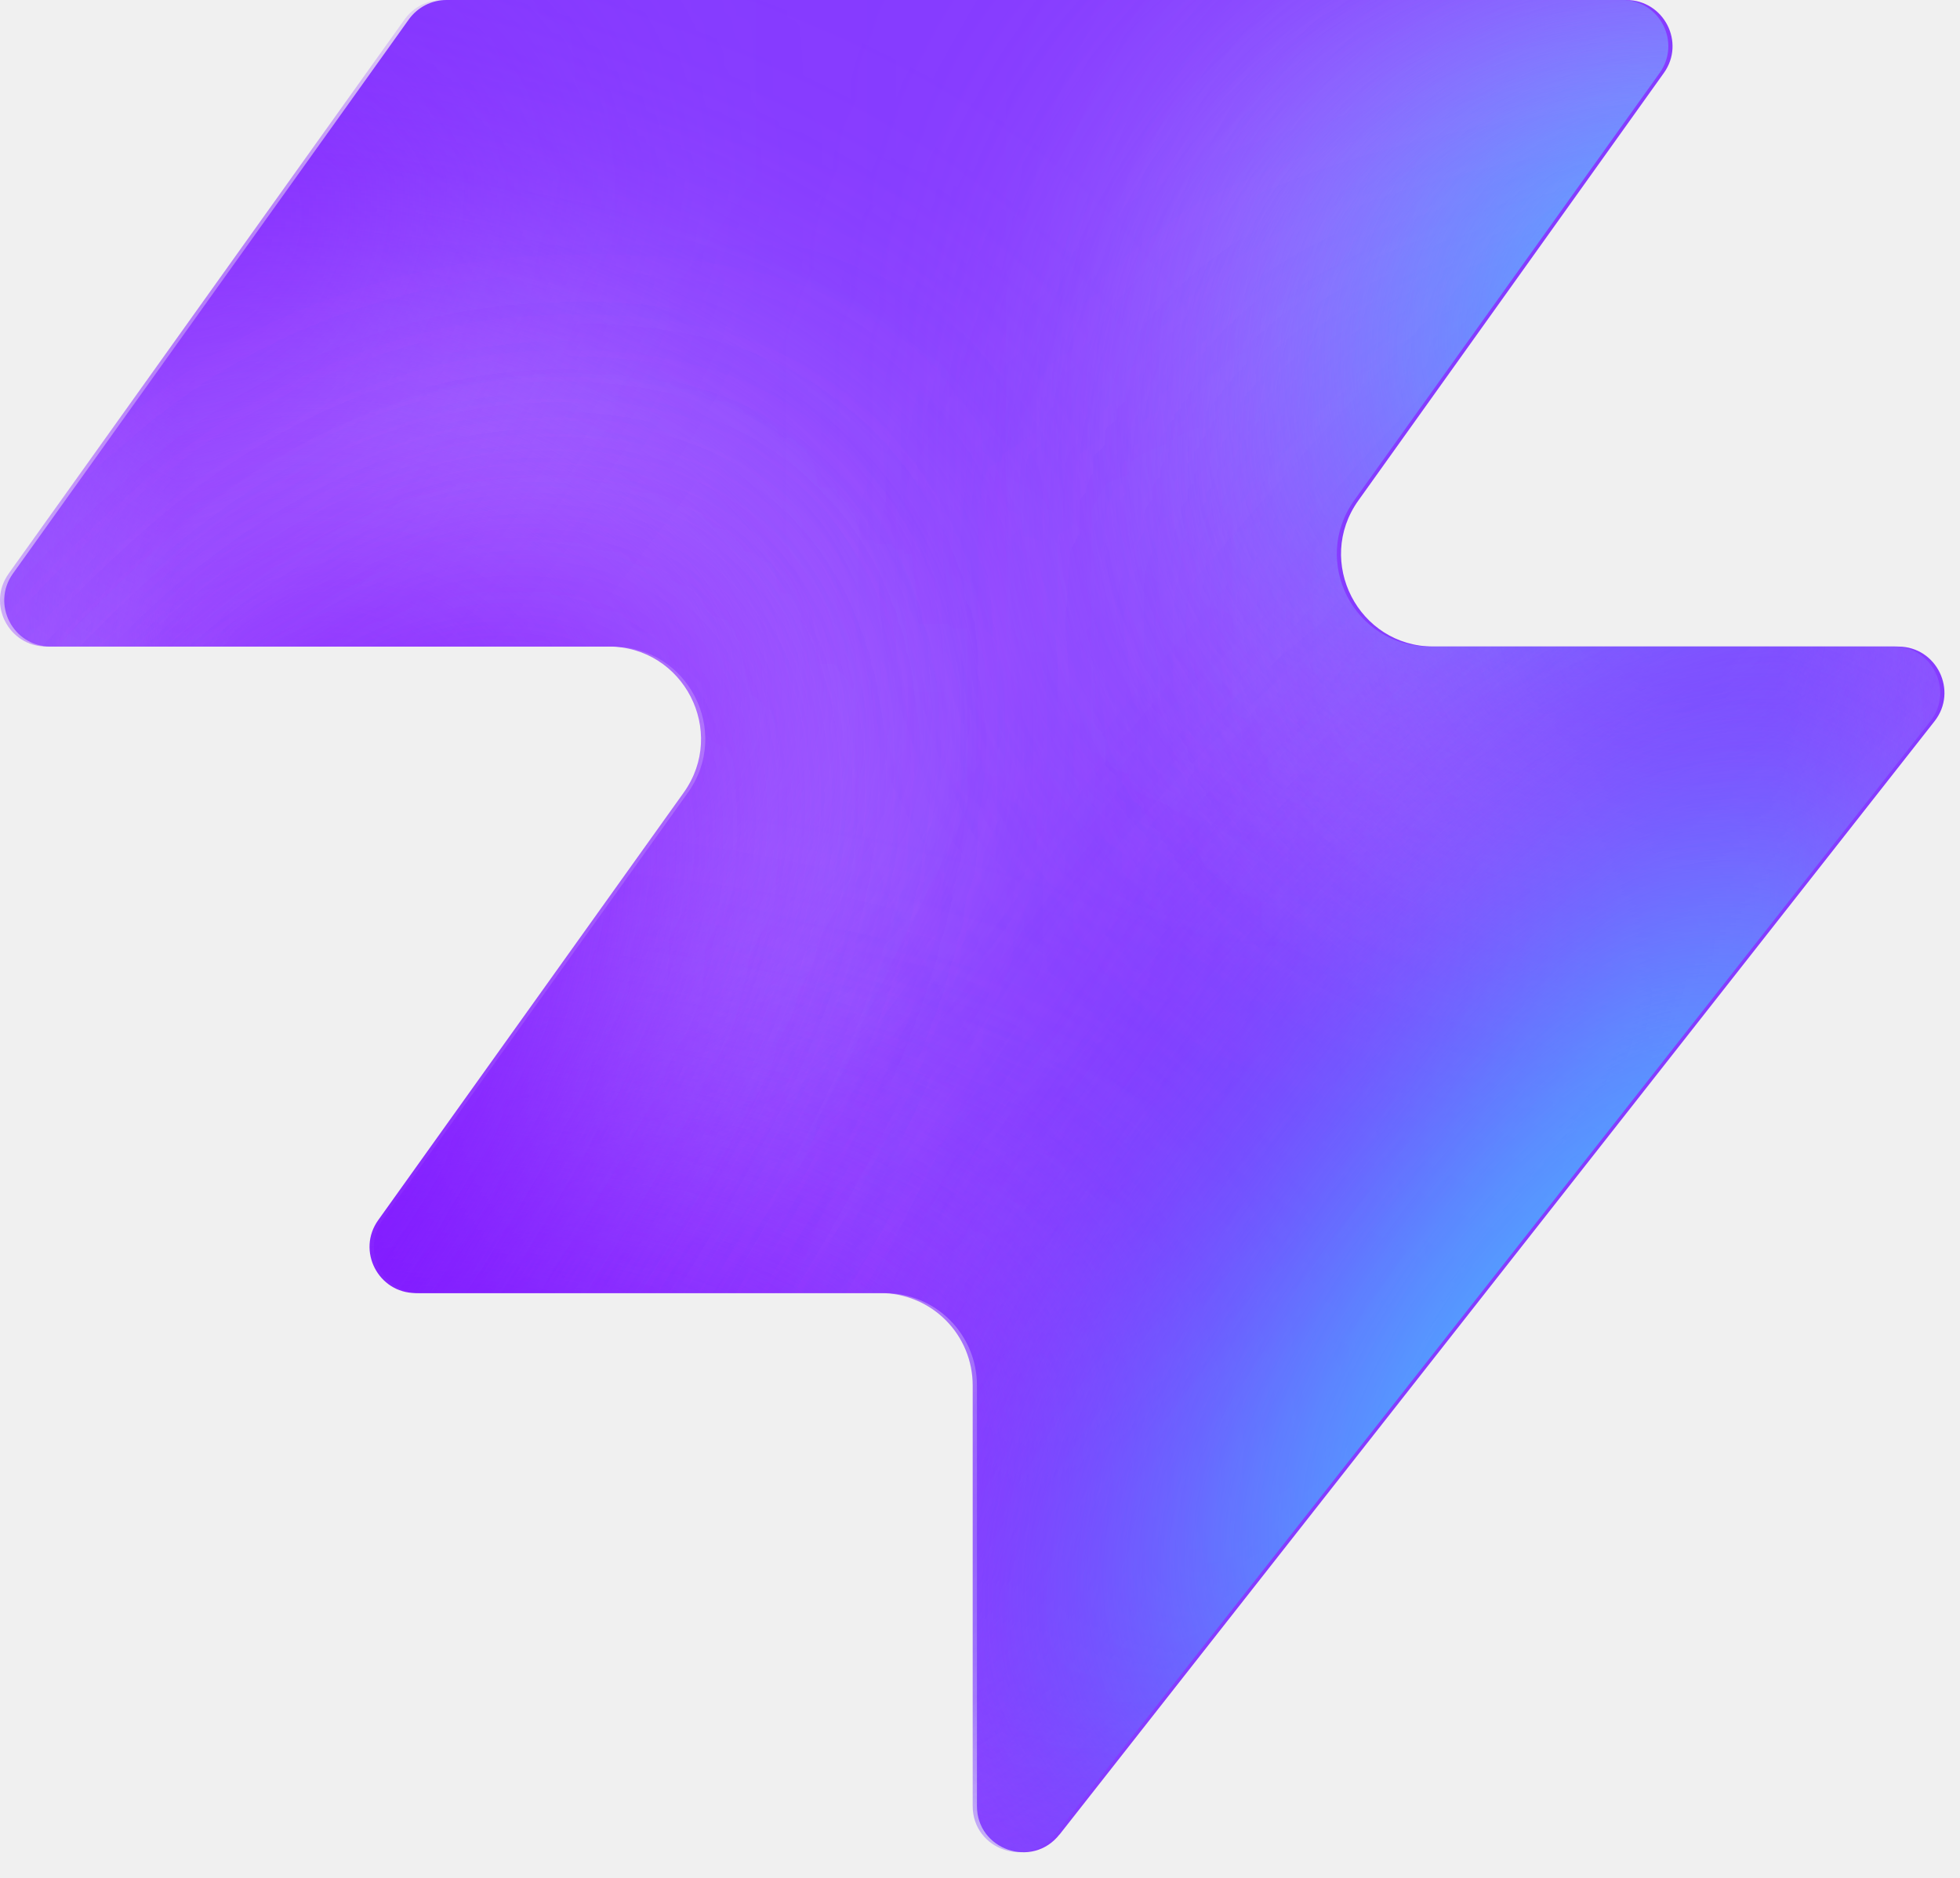
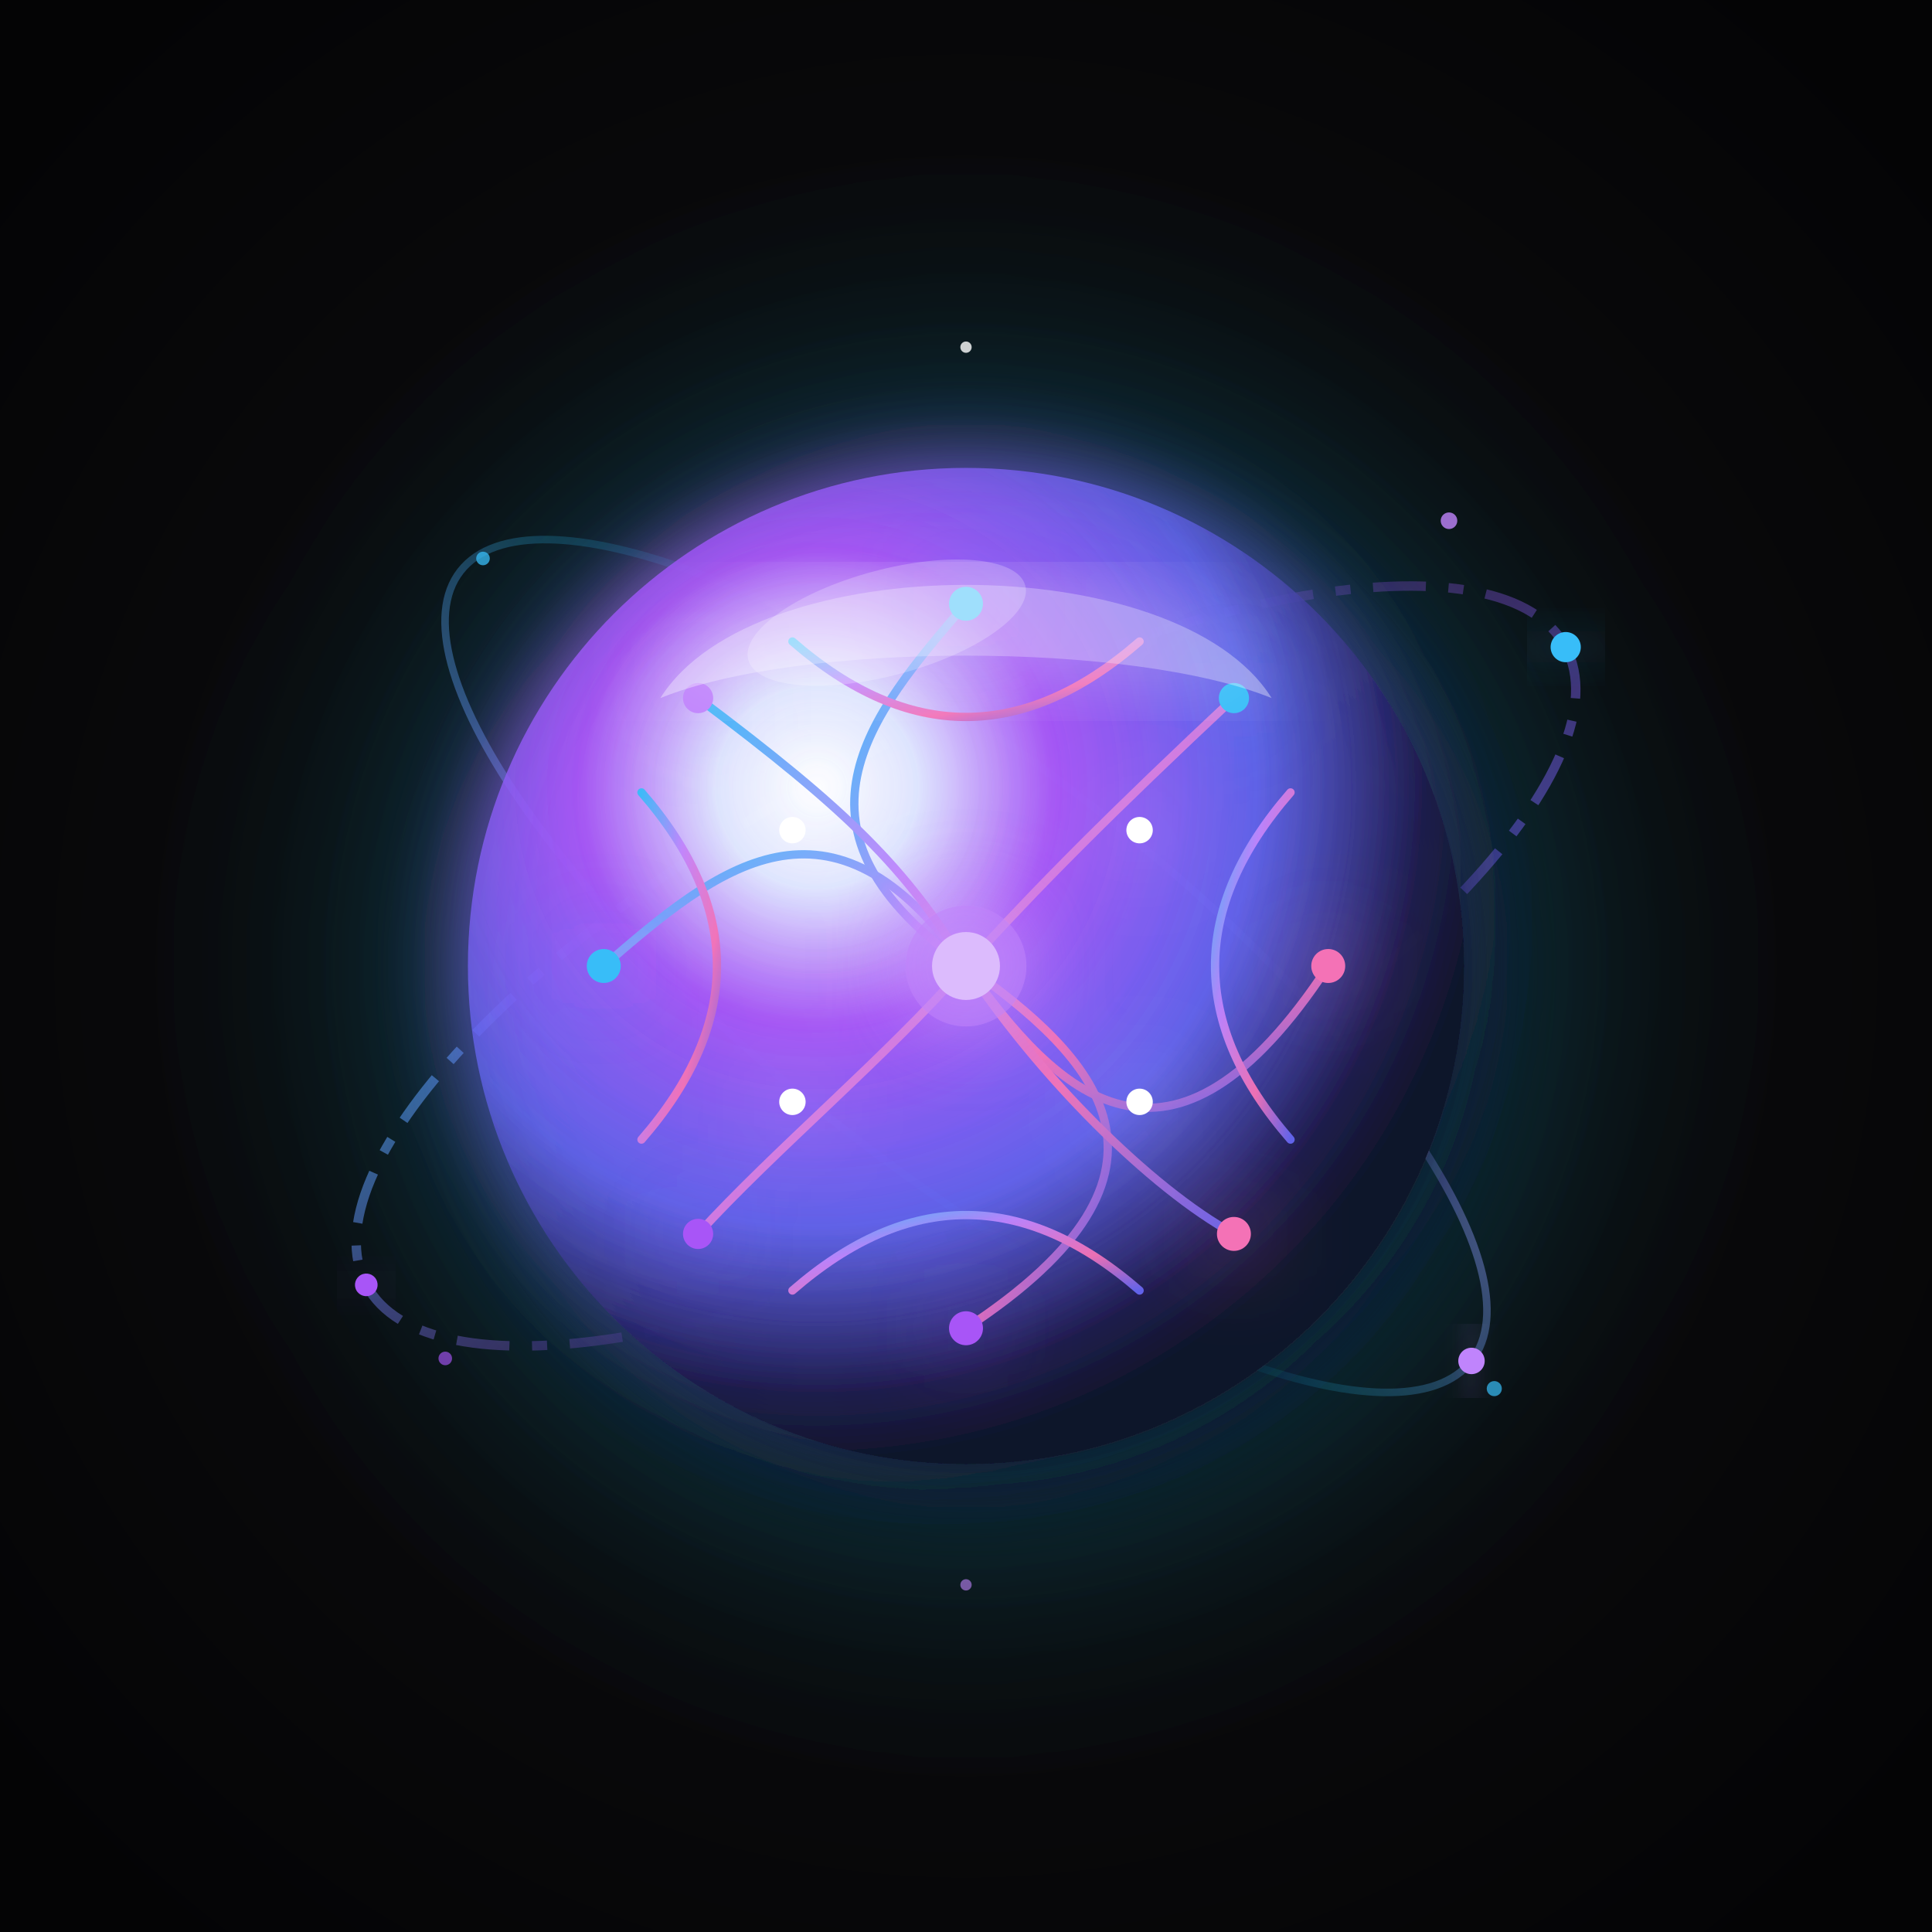
- <svg xmlns="http://www.w3.org/2000/svg" width="48" height="46" fill="none" viewBox="0 0 48 46">
-   <path fill="#863bff" d="M25.946 44.938c-.664.845-2.021.375-2.021-.698V33.937a2.26 2.26 0 0 0-2.262-2.262H10.287c-.92 0-1.456-1.04-.92-1.788l7.48-10.471c1.07-1.497 0-3.578-1.842-3.578H1.237c-.92 0-1.456-1.04-.92-1.788L10.013.474c.214-.297.556-.474.92-.474h28.894c.92 0 1.456 1.04.92 1.788l-7.48 10.471c-1.07 1.498 0 3.579 1.842 3.579h11.377c.943 0 1.473 1.088.89 1.83L25.947 44.94z" style="fill:#863bff;fill:color(display-p3 .525 .23 1);fill-opacity:1" />
-   <mask id="a" width="48" height="46" x="0" y="0" maskUnits="userSpaceOnUse" style="mask-type:alpha">
-     <path fill="#000" d="M25.842 44.938c-.664.844-2.021.375-2.021-.698V33.937a2.26 2.26 0 0 0-2.262-2.262H10.183c-.92 0-1.456-1.04-.92-1.788l7.48-10.471c1.07-1.498 0-3.579-1.842-3.579H1.133c-.92 0-1.456-1.04-.92-1.787L9.91.473c.214-.297.556-.474.92-.474h28.894c.92 0 1.456 1.04.92 1.788l-7.48 10.471c-1.07 1.498 0 3.578 1.842 3.578h11.377c.943 0 1.473 1.088.89 1.832L25.843 44.94z" style="fill:#000;fill-opacity:1" />
-   </mask>
-   <g mask="url(#a)">
-     <g filter="url(#b)">
-       <ellipse cx="5.508" cy="14.704" fill="#ede6ff" rx="5.508" ry="14.704" style="fill:#ede6ff;fill:color(display-p3 .927 .903 1);fill-opacity:1" transform="matrix(.00324 1 1 -.00324 -4.47 31.516)" />
-     </g>
-     <g filter="url(#c)">
-       <ellipse cx="10.399" cy="29.851" fill="#ede6ff" rx="10.399" ry="29.851" style="fill:#ede6ff;fill:color(display-p3 .927 .903 1);fill-opacity:1" transform="matrix(.00324 1 1 -.00324 -39.328 7.883)" />
-     </g>
-     <g filter="url(#d)">
-       <ellipse cx="5.508" cy="30.487" fill="#7e14ff" rx="5.508" ry="30.487" style="fill:#7e14ff;fill:color(display-p3 .492 .077 1);fill-opacity:1" transform="rotate(89.814 -25.913 -14.639)scale(1 -1)" />
-     </g>
-     <g filter="url(#e)">
-       <ellipse cx="5.508" cy="30.599" fill="#7e14ff" rx="5.508" ry="30.599" style="fill:#7e14ff;fill:color(display-p3 .492 .077 1);fill-opacity:1" transform="rotate(89.814 -32.644 -3.334)scale(1 -1)" />
-     </g>
-     <g filter="url(#f)">
-       <ellipse cx="5.508" cy="30.599" fill="#7e14ff" rx="5.508" ry="30.599" style="fill:#7e14ff;fill:color(display-p3 .492 .077 1);fill-opacity:1" transform="matrix(.00324 1 1 -.00324 -34.34 30.47)" />
-     </g>
-     <g filter="url(#g)">
-       <ellipse cx="14.072" cy="22.078" fill="#ede6ff" rx="14.072" ry="22.078" style="fill:#ede6ff;fill:color(display-p3 .927 .903 1);fill-opacity:1" transform="rotate(93.35 24.506 48.493)scale(-1 1)" />
-     </g>
-     <g filter="url(#h)">
-       <ellipse cx="3.47" cy="21.501" fill="#7e14ff" rx="3.47" ry="21.501" style="fill:#7e14ff;fill:color(display-p3 .492 .077 1);fill-opacity:1" transform="rotate(89.009 28.708 47.59)scale(-1 1)" />
-     </g>
-     <g filter="url(#i)">
-       <ellipse cx="3.47" cy="21.501" fill="#7e14ff" rx="3.47" ry="21.501" style="fill:#7e14ff;fill:color(display-p3 .492 .077 1);fill-opacity:1" transform="rotate(89.009 28.708 47.59)scale(-1 1)" />
-     </g>
-     <g filter="url(#j)">
-       <ellipse cx=".387" cy="8.972" fill="#7e14ff" rx="4.407" ry="29.108" style="fill:#7e14ff;fill:color(display-p3 .492 .077 1);fill-opacity:1" transform="rotate(39.51 .387 8.972)" />
-     </g>
-     <g filter="url(#k)">
-       <ellipse cx="47.523" cy="-6.092" fill="#7e14ff" rx="4.407" ry="29.108" style="fill:#7e14ff;fill:color(display-p3 .492 .077 1);fill-opacity:1" transform="rotate(37.892 47.523 -6.092)" />
-     </g>
-     <g filter="url(#l)">
-       <ellipse cx="41.412" cy="6.333" fill="#47bfff" rx="5.971" ry="9.665" style="fill:#47bfff;fill:color(display-p3 .28 .748 1);fill-opacity:1" transform="rotate(37.892 41.412 6.333)" />
-     </g>
-     <g filter="url(#m)">
-       <ellipse cx="-1.879" cy="38.332" fill="#7e14ff" rx="4.407" ry="29.108" style="fill:#7e14ff;fill:color(display-p3 .492 .077 1);fill-opacity:1" transform="rotate(37.892 -1.88 38.332)" />
-     </g>
-     <g filter="url(#n)">
-       <ellipse cx="-1.879" cy="38.332" fill="#7e14ff" rx="4.407" ry="29.108" style="fill:#7e14ff;fill:color(display-p3 .492 .077 1);fill-opacity:1" transform="rotate(37.892 -1.88 38.332)" />
-     </g>
-     <g filter="url(#o)">
-       <ellipse cx="35.651" cy="29.907" fill="#7e14ff" rx="4.407" ry="29.108" style="fill:#7e14ff;fill:color(display-p3 .492 .077 1);fill-opacity:1" transform="rotate(37.892 35.651 29.907)" />
-     </g>
-     <g filter="url(#p)">
-       <ellipse cx="38.418" cy="32.4" fill="#47bfff" rx="5.971" ry="15.297" style="fill:#47bfff;fill:color(display-p3 .28 .748 1);fill-opacity:1" transform="rotate(37.892 38.418 32.4)" />
-     </g>
-   </g>
+ <svg xmlns="http://www.w3.org/2000/svg" viewBox="0 0 512 512" width="100%" height="100%">
  <defs>
-     <filter id="b" width="60.045" height="41.654" x="-19.77" y="16.149" color-interpolation-filters="sRGB" filterUnits="userSpaceOnUse">
-       <feFlood flood-opacity="0" result="BackgroundImageFix" />
-       <feBlend in="SourceGraphic" in2="BackgroundImageFix" result="shape" />
-       <feGaussianBlur result="effect1_foregroundBlur_2002_17158" stdDeviation="7.659" />
+     <radialGradient id="bgGlow" cx="50%" cy="50%" r="65%">
+       <stop offset="0%" stop-color="#18181b" />
+       <stop offset="60%" stop-color="#09090b" />
+       <stop offset="100%" stop-color="#040405" />
+     </radialGradient>
+     <radialGradient id="outerAura" cx="50%" cy="50%" r="50%">
+       <stop offset="0%" stop-color="#8b5cf6" stop-opacity="0.45" />
+       <stop offset="40%" stop-color="#6366f1" stop-opacity="0.25" />
+       <stop offset="70%" stop-color="#06b6d4" stop-opacity="0.12" />
+       <stop offset="100%" stop-color="#09090b" stop-opacity="0" />
+     </radialGradient>
+     <radialGradient id="orbCore" cx="35%" cy="32%" r="68%">
+       <stop offset="0%" stop-color="#ffffff" stop-opacity="0.95" />
+       <stop offset="15%" stop-color="#e0e7ff" stop-opacity="0.9" />
+       <stop offset="35%" stop-color="#a855f7" stop-opacity="0.85" />
+       <stop offset="65%" stop-color="#6366f1" stop-opacity="0.75" />
+       <stop offset="90%" stop-color="#1e1b4b" stop-opacity="0.95" />
+       <stop offset="100%" stop-color="#0f172a" />
+     </radialGradient>
+     <linearGradient id="neuralGlow" x1="0%" y1="0%" x2="100%" y2="100%">
+       <stop offset="0%" stop-color="#38bdf8" />
+       <stop offset="35%" stop-color="#c084fc" />
+       <stop offset="70%" stop-color="#f472b6" />
+       <stop offset="100%" stop-color="#6366f1" />
+     </linearGradient>
+     <linearGradient id="ringGrad1" x1="0%" y1="0%" x2="100%" y2="100%">
+       <stop offset="0%" stop-color="#38bdf8" stop-opacity="0.9" />
+       <stop offset="50%" stop-color="#a855f7" stop-opacity="0.3" />
+       <stop offset="100%" stop-color="#6366f1" stop-opacity="0.8" />
+     </linearGradient>
+     <linearGradient id="ringGrad2" x1="100%" y1="0%" x2="0%" y2="100%">
+       <stop offset="0%" stop-color="#c084fc" stop-opacity="0.9" />
+       <stop offset="50%" stop-color="#06b6d4" stop-opacity="0.2" />
+       <stop offset="100%" stop-color="#818cf8" stop-opacity="0.85" />
+     </linearGradient>
+     <filter id="bloom" x="-20%" y="-20%" width="140%" height="140%">
+       <feGaussianBlur stdDeviation="12" result="blur" />
+       <feComposite in="SourceGraphic" in2="blur" operator="over" />
    </filter>
-     <filter id="c" width="90.34" height="51.437" x="-54.613" y="-7.533" color-interpolation-filters="sRGB" filterUnits="userSpaceOnUse">
-       <feFlood flood-opacity="0" result="BackgroundImageFix" />
-       <feBlend in="SourceGraphic" in2="BackgroundImageFix" result="shape" />
-       <feGaussianBlur result="effect1_foregroundBlur_2002_17158" stdDeviation="7.659" />
-     </filter>
-     <filter id="d" width="79.355" height="29.4" x="-49.64" y="2.03" color-interpolation-filters="sRGB" filterUnits="userSpaceOnUse">
-       <feFlood flood-opacity="0" result="BackgroundImageFix" />
-       <feBlend in="SourceGraphic" in2="BackgroundImageFix" result="shape" />
-       <feGaussianBlur result="effect1_foregroundBlur_2002_17158" stdDeviation="4.596" />
-     </filter>
-     <filter id="e" width="79.579" height="29.4" x="-45.045" y="20.029" color-interpolation-filters="sRGB" filterUnits="userSpaceOnUse">
-       <feFlood flood-opacity="0" result="BackgroundImageFix" />
-       <feBlend in="SourceGraphic" in2="BackgroundImageFix" result="shape" />
-       <feGaussianBlur result="effect1_foregroundBlur_2002_17158" stdDeviation="4.596" />
-     </filter>
-     <filter id="f" width="79.579" height="29.4" x="-43.513" y="21.178" color-interpolation-filters="sRGB" filterUnits="userSpaceOnUse">
-       <feFlood flood-opacity="0" result="BackgroundImageFix" />
-       <feBlend in="SourceGraphic" in2="BackgroundImageFix" result="shape" />
-       <feGaussianBlur result="effect1_foregroundBlur_2002_17158" stdDeviation="4.596" />
-     </filter>
-     <filter id="g" width="74.749" height="58.852" x="15.756" y="-17.901" color-interpolation-filters="sRGB" filterUnits="userSpaceOnUse">
-       <feFlood flood-opacity="0" result="BackgroundImageFix" />
-       <feBlend in="SourceGraphic" in2="BackgroundImageFix" result="shape" />
-       <feGaussianBlur result="effect1_foregroundBlur_2002_17158" stdDeviation="7.659" />
-     </filter>
-     <filter id="h" width="61.377" height="25.362" x="23.548" y="2.284" color-interpolation-filters="sRGB" filterUnits="userSpaceOnUse">
-       <feFlood flood-opacity="0" result="BackgroundImageFix" />
-       <feBlend in="SourceGraphic" in2="BackgroundImageFix" result="shape" />
-       <feGaussianBlur result="effect1_foregroundBlur_2002_17158" stdDeviation="4.596" />
-     </filter>
-     <filter id="i" width="61.377" height="25.362" x="23.548" y="2.284" color-interpolation-filters="sRGB" filterUnits="userSpaceOnUse">
-       <feFlood flood-opacity="0" result="BackgroundImageFix" />
-       <feBlend in="SourceGraphic" in2="BackgroundImageFix" result="shape" />
-       <feGaussianBlur result="effect1_foregroundBlur_2002_17158" stdDeviation="4.596" />
-     </filter>
-     <filter id="j" width="56.045" height="63.649" x="-27.636" y="-22.853" color-interpolation-filters="sRGB" filterUnits="userSpaceOnUse">
-       <feFlood flood-opacity="0" result="BackgroundImageFix" />
-       <feBlend in="SourceGraphic" in2="BackgroundImageFix" result="shape" />
-       <feGaussianBlur result="effect1_foregroundBlur_2002_17158" stdDeviation="4.596" />
-     </filter>
-     <filter id="k" width="54.814" height="64.646" x="20.116" y="-38.415" color-interpolation-filters="sRGB" filterUnits="userSpaceOnUse">
-       <feFlood flood-opacity="0" result="BackgroundImageFix" />
-       <feBlend in="SourceGraphic" in2="BackgroundImageFix" result="shape" />
-       <feGaussianBlur result="effect1_foregroundBlur_2002_17158" stdDeviation="4.596" />
-     </filter>
-     <filter id="l" width="33.541" height="35.313" x="24.641" y="-11.323" color-interpolation-filters="sRGB" filterUnits="userSpaceOnUse">
-       <feFlood flood-opacity="0" result="BackgroundImageFix" />
-       <feBlend in="SourceGraphic" in2="BackgroundImageFix" result="shape" />
-       <feGaussianBlur result="effect1_foregroundBlur_2002_17158" stdDeviation="4.596" />
-     </filter>
-     <filter id="m" width="54.814" height="64.646" x="-29.286" y="6.009" color-interpolation-filters="sRGB" filterUnits="userSpaceOnUse">
-       <feFlood flood-opacity="0" result="BackgroundImageFix" />
-       <feBlend in="SourceGraphic" in2="BackgroundImageFix" result="shape" />
-       <feGaussianBlur result="effect1_foregroundBlur_2002_17158" stdDeviation="4.596" />
-     </filter>
-     <filter id="n" width="54.814" height="64.646" x="-29.286" y="6.009" color-interpolation-filters="sRGB" filterUnits="userSpaceOnUse">
-       <feFlood flood-opacity="0" result="BackgroundImageFix" />
-       <feBlend in="SourceGraphic" in2="BackgroundImageFix" result="shape" />
-       <feGaussianBlur result="effect1_foregroundBlur_2002_17158" stdDeviation="4.596" />
-     </filter>
-     <filter id="o" width="54.814" height="64.646" x="8.244" y="-2.416" color-interpolation-filters="sRGB" filterUnits="userSpaceOnUse">
-       <feFlood flood-opacity="0" result="BackgroundImageFix" />
-       <feBlend in="SourceGraphic" in2="BackgroundImageFix" result="shape" />
-       <feGaussianBlur result="effect1_foregroundBlur_2002_17158" stdDeviation="4.596" />
-     </filter>
-     <filter id="p" width="39.409" height="43.623" x="18.713" y="10.588" color-interpolation-filters="sRGB" filterUnits="userSpaceOnUse">
-       <feFlood flood-opacity="0" result="BackgroundImageFix" />
-       <feBlend in="SourceGraphic" in2="BackgroundImageFix" result="shape" />
-       <feGaussianBlur result="effect1_foregroundBlur_2002_17158" stdDeviation="4.596" />
+     <filter id="softGlow" x="-30%" y="-30%" width="160%" height="160%">
+       <feGaussianBlur stdDeviation="22" result="blur" />
    </filter>
  </defs>
+   <rect width="512" height="512" fill="url(#bgGlow)" />
+   <circle cx="256" cy="256" r="220" fill="url(#outerAura)" filter="url(#softGlow)" />
+   <circle cx="256" cy="256" r="175" fill="url(#outerAura)" />
+   <g transform="rotate(-28 256 256)">
+     <ellipse cx="256" cy="256" rx="180" ry="62" fill="none" stroke="url(#ringGrad1)" stroke-width="2.5" stroke-dasharray="14 6 4 6" opacity="0.75" />
+     <circle cx="436" cy="256" r="4" fill="#38bdf8" filter="url(#bloom)" />
+     <circle cx="76" cy="256" r="3" fill="#a855f7" filter="url(#bloom)" />
+   </g>
+   <g transform="rotate(38 256 256)">
+     <ellipse cx="256" cy="256" rx="170" ry="54" fill="none" stroke="url(#ringGrad2)" stroke-width="2" opacity="0.65" />
+     <circle cx="426" cy="256" r="3.5" fill="#c084fc" filter="url(#bloom)" />
+   </g>
+   <circle cx="256" cy="256" r="132" fill="url(#orbCore)" filter="url(#bloom)" />
+   <g stroke="url(#neuralGlow)" stroke-width="2.2" fill="none" stroke-linecap="round" opacity="0.95">
+     <path d="M 256 160 C 230 190, 205 220, 256 256 C 290 280, 320 310, 256 352" />
+     <path d="M 160 256 C 190 230, 220 205, 256 256 C 280 290, 310 320, 352 256" />
+     <path d="M 185 185 C 225 215, 240 230, 256 256 C 275 285, 305 315, 327 327" />
+     <path d="M 327 185 C 295 215, 275 235, 256 256 C 235 280, 205 305, 185 327" />
+     <path d="M 210 170 Q 256 210 302 170" />
+     <path d="M 210 342 Q 256 302 302 342" />
+     <path d="M 170 210 Q 210 256 170 302" />
+     <path d="M 342 210 Q 302 256 342 302" />
+   </g>
+   <g fill="#ffffff" filter="url(#bloom)">
+     <circle cx="256" cy="256" r="9" fill="#ffffff" />
+     <circle cx="256" cy="256" r="16" fill="#c084fc" opacity="0.55" />
+     <circle cx="256" cy="160" r="4.5" fill="#38bdf8" />
+     <circle cx="256" cy="352" r="4.5" fill="#a855f7" />
+     <circle cx="160" cy="256" r="4.5" fill="#38bdf8" />
+     <circle cx="352" cy="256" r="4.5" fill="#f472b6" />
+     <circle cx="185" cy="185" r="4" fill="#c084fc" />
+     <circle cx="327" cy="185" r="4" fill="#38bdf8" />
+     <circle cx="185" cy="327" r="4" fill="#a855f7" />
+     <circle cx="327" cy="327" r="4.5" fill="#f472b6" />
+     <circle cx="210" cy="220" r="3.5" fill="#ffffff" />
+     <circle cx="302" cy="220" r="3.5" fill="#ffffff" />
+     <circle cx="210" cy="292" r="3.5" fill="#ffffff" />
+     <circle cx="302" cy="292" r="3.5" fill="#ffffff" />
+   </g>
+   <path d="M 175 185 C 200 145, 312 145, 337 185 C 300 170, 212 170, 175 185 Z" fill="#ffffff" opacity="0.38" filter="url(#bloom)" />
+   <ellipse cx="235" cy="165" rx="38" ry="14" fill="#ffffff" opacity="0.22" transform="rotate(-15 235 165)" />
+   <circle cx="128" cy="148" r="1.8" fill="#38bdf8" opacity="0.75" />
+   <circle cx="384" cy="138" r="2.2" fill="#c084fc" opacity="0.8" />
+   <circle cx="118" cy="360" r="1.8" fill="#a855f7" opacity="0.65" />
+   <circle cx="396" cy="368" r="2" fill="#38bdf8" opacity="0.7" />
+   <circle cx="256" cy="92" r="1.5" fill="#ffffff" opacity="0.8" />
+   <circle cx="256" cy="420" r="1.5" fill="#c084fc" opacity="0.6" />
</svg>
